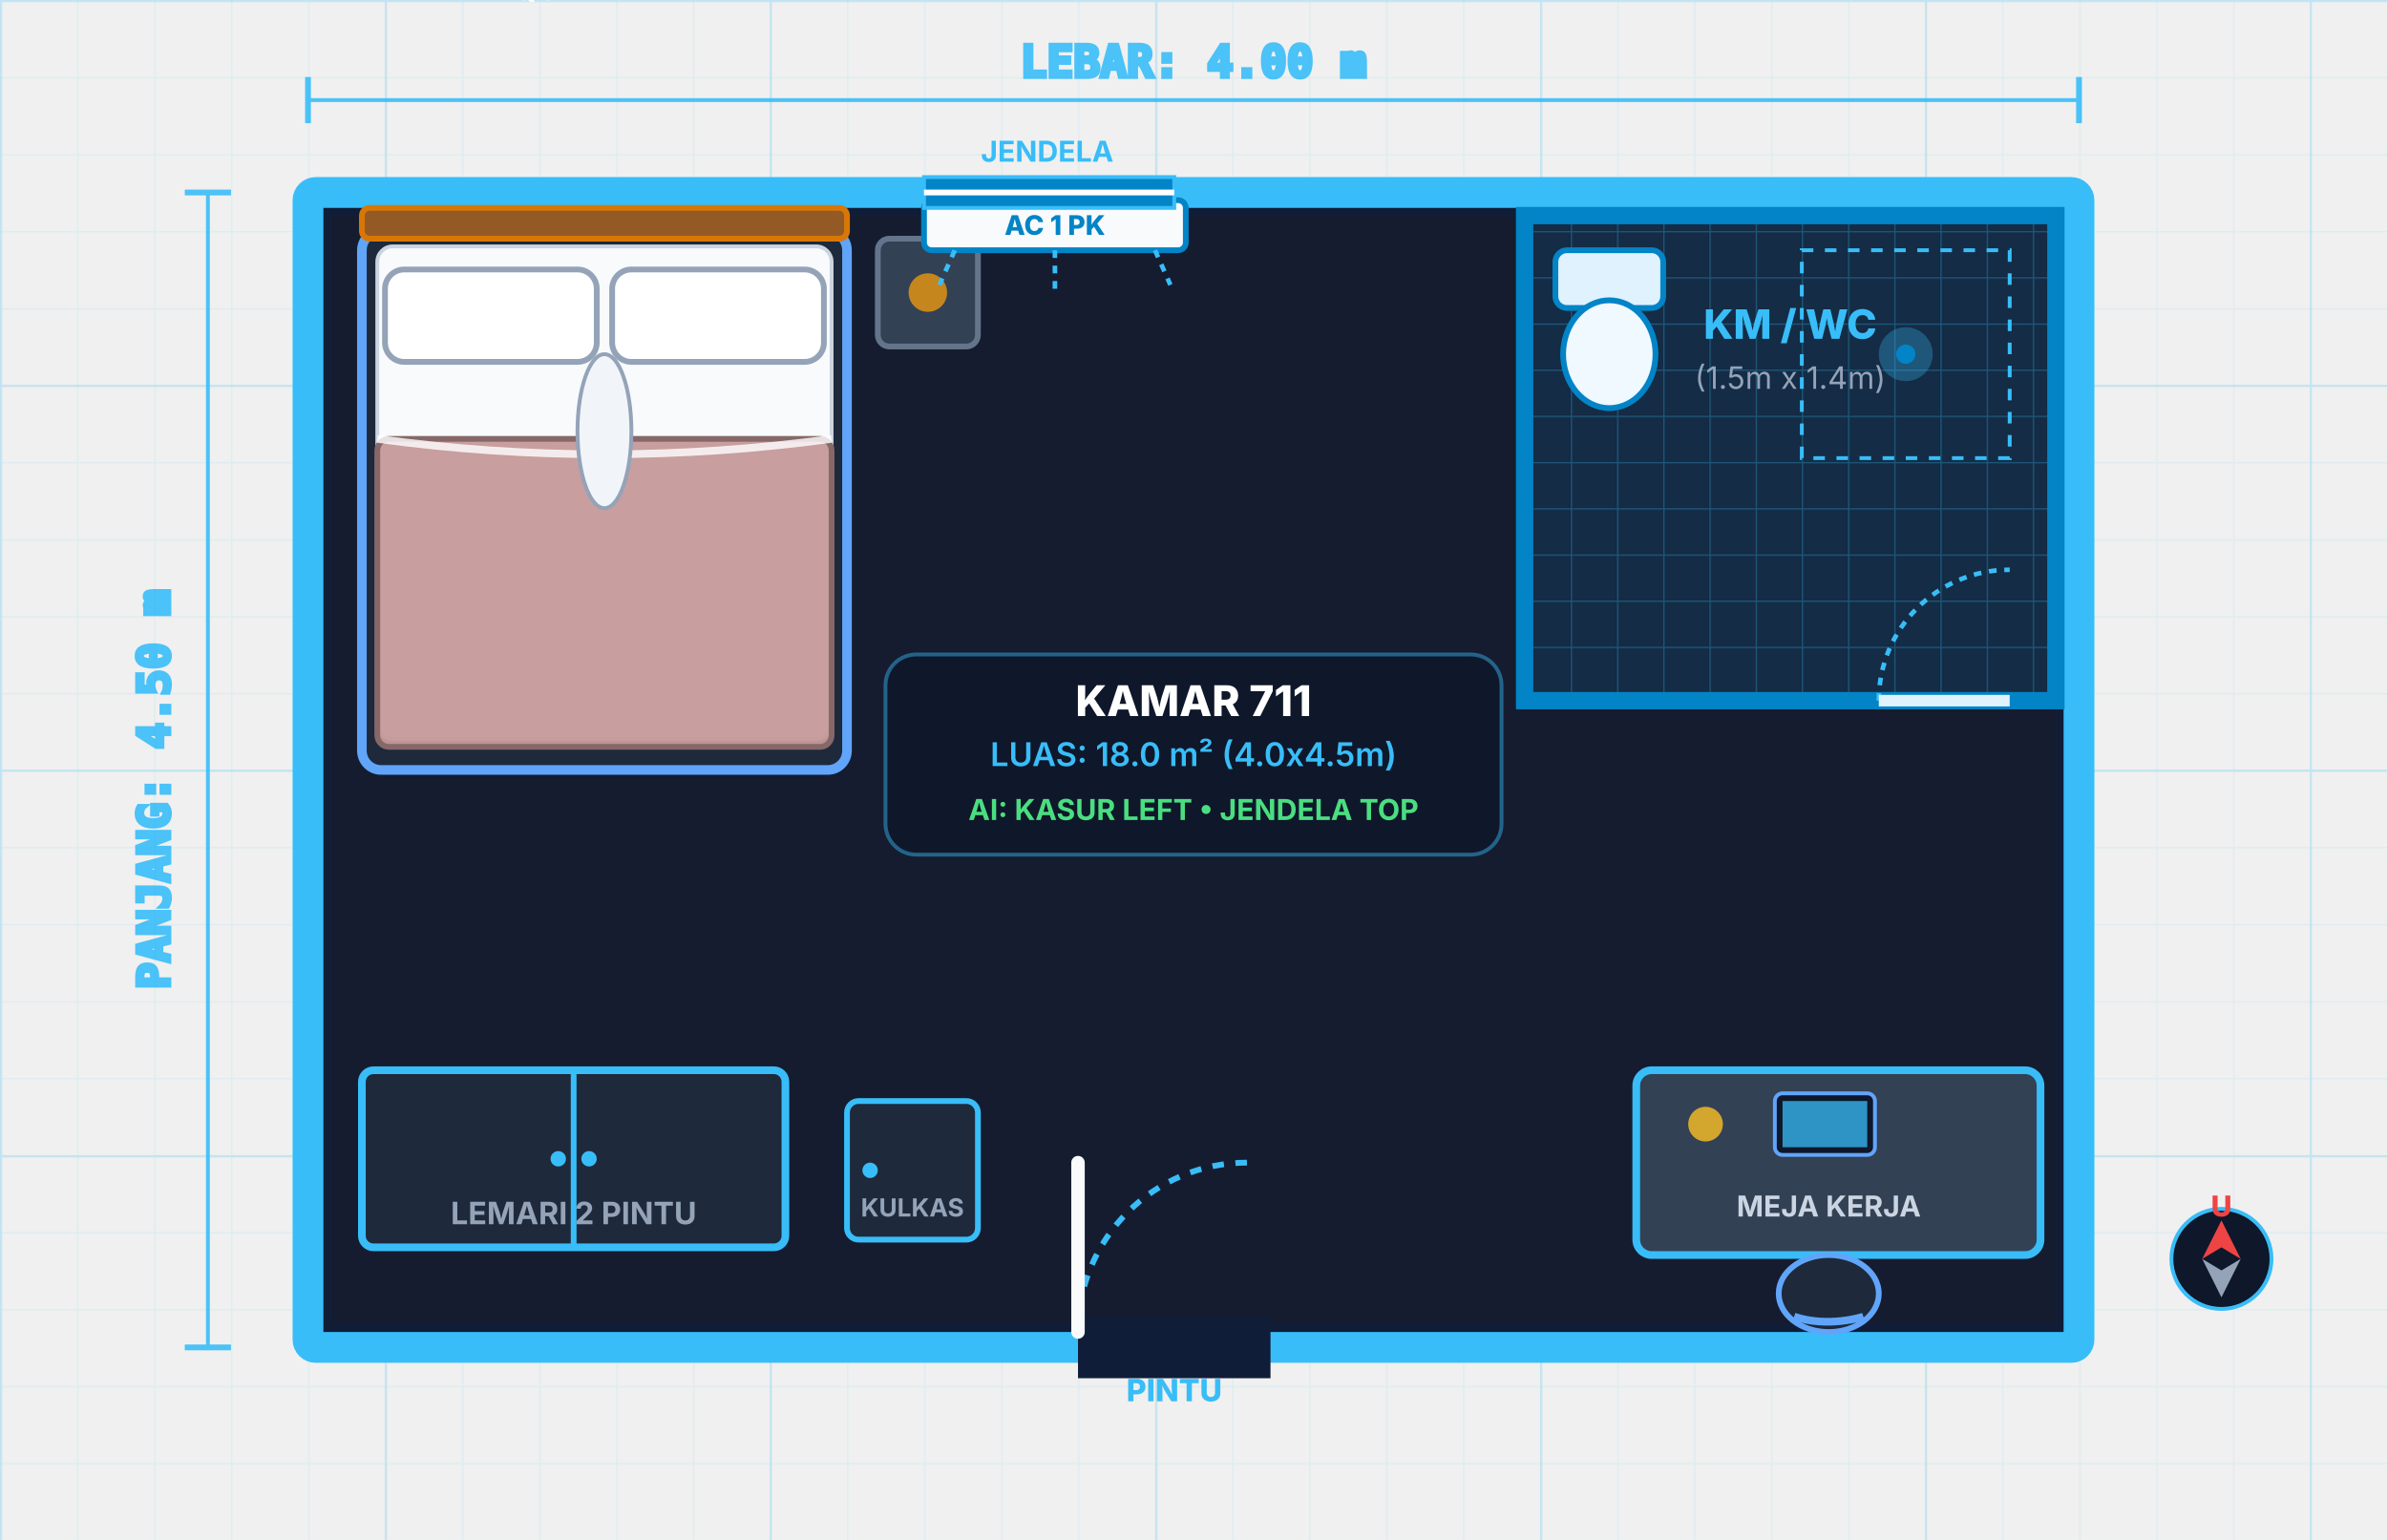
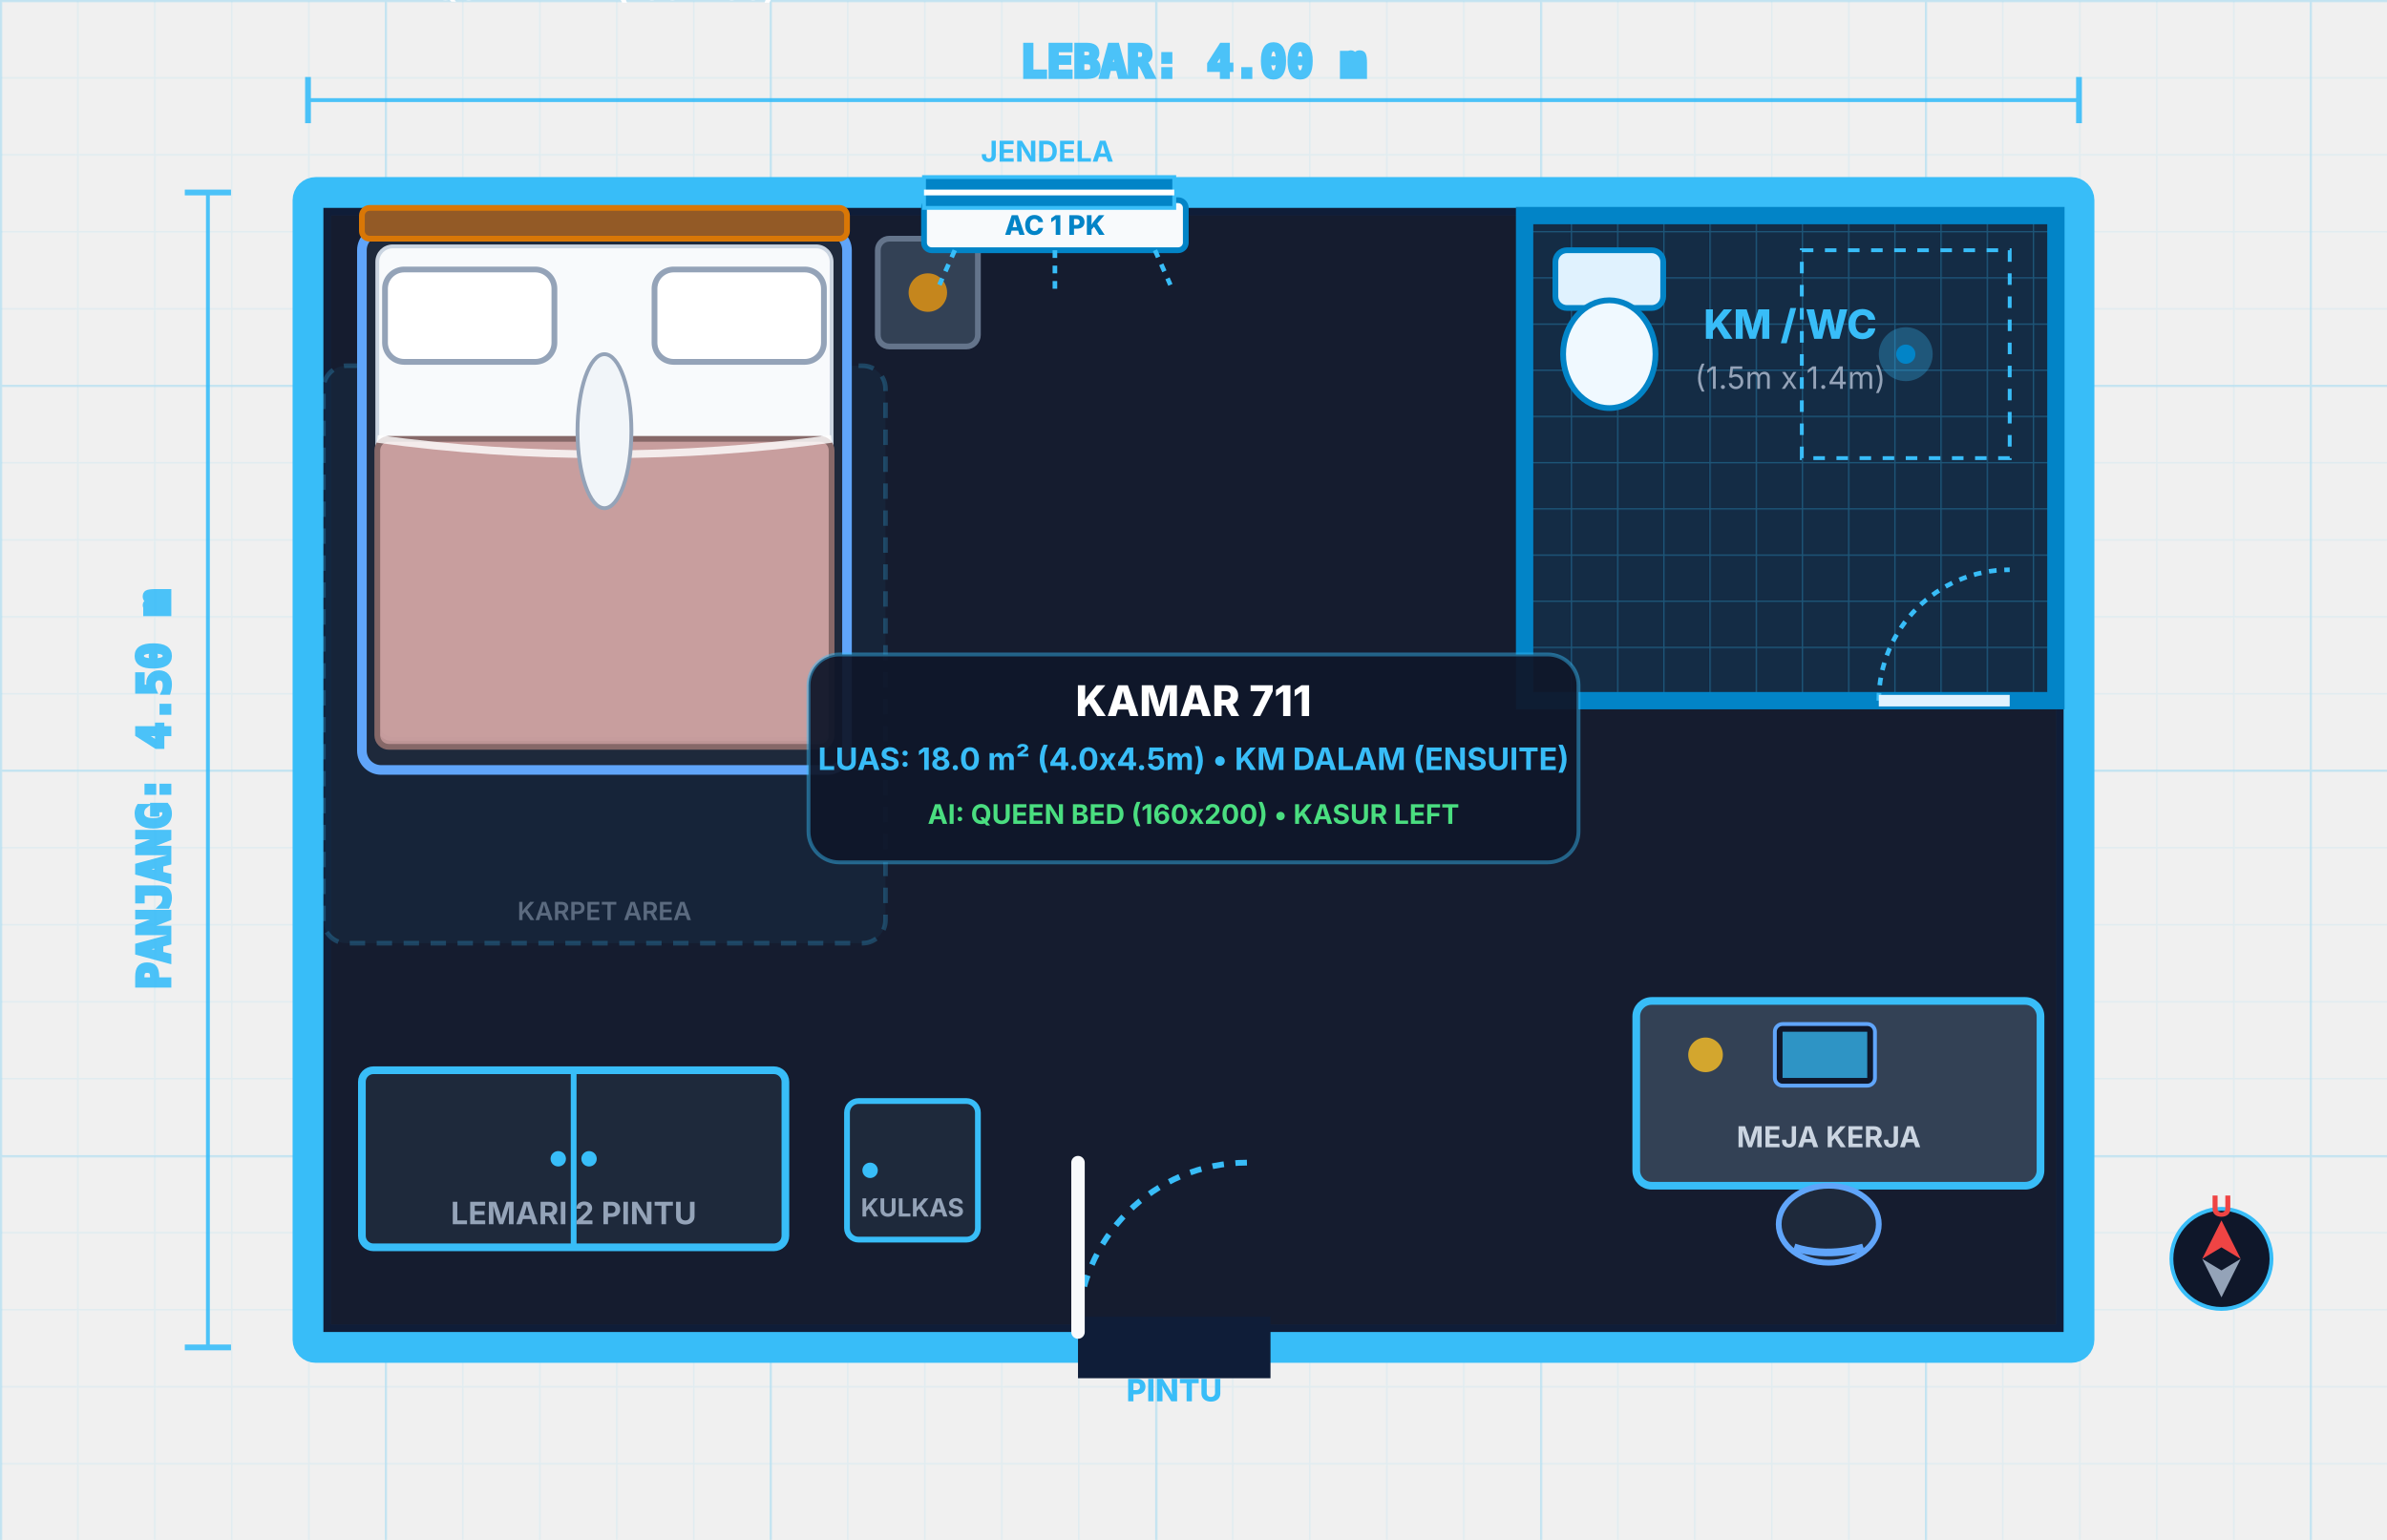
<svg xmlns="http://www.w3.org/2000/svg" viewBox="0 0 620 400" width="100%" height="100%" style="background:#0b1329; border-radius:12px; font-family:'Inter',system-ui,sans-serif;">
  <defs>
    <pattern id="grid_s_311" width="20" height="20" patternUnits="userSpaceOnUse">
      <path d="M 20 0 L 0 0 0 20" fill="none" stroke="rgba(56, 189, 248, 0.08)" stroke-width="0.8" />
    </pattern>
    <pattern id="grid_m_311" width="100" height="100" patternUnits="userSpaceOnUse">
      <path d="M 100 0 L 0 0 0 100" fill="none" stroke="rgba(56, 189, 248, 0.18)" stroke-width="1.2" />
    </pattern>
    <pattern id="tile_311" width="12" height="12" patternUnits="userSpaceOnUse">
      <rect width="12" height="12" fill="rgba(14, 165, 233, 0.12)" />
      <path d="M 12 0 L 0 0 0 12" fill="none" stroke="rgba(56, 189, 248, 0.28)" stroke-width="0.7" />
    </pattern>
  </defs>
  <rect width="620" height="400" fill="url(#grid_s_311)" />
  <rect width="620" height="400" fill="url(#grid_m_311)" />
  <g stroke="#38bdf8" stroke-width="1" opacity="0.9">
    <line x1="80" y1="26" x2="540" y2="26" />
    <line x1="80" y1="20" x2="80" y2="32" stroke-width="1.5" />
    <line x1="540" y1="20" x2="540" y2="32" stroke-width="1.5" />
    <text x="310" y="20" fill="#38bdf8" font-size="11.5" font-weight="700" text-anchor="middle" font-family="monospace">
      LEBAR: 4.00 m
    </text>
  </g>
  <g stroke="#38bdf8" stroke-width="1" opacity="0.9">
    <line x1="54" y1="50" x2="54" y2="350" />
    <line x1="48" y1="50" x2="60" y2="50" stroke-width="1.5" />
    <line x1="48" y1="350" x2="60" y2="350" stroke-width="1.5" />
    <text x="44" y="205" fill="#38bdf8" font-size="11.5" font-weight="700" text-anchor="middle" font-family="monospace" transform="rotate(-90 44 205)">
      PANJANG: 4.50 m
    </text>
  </g>
  <rect x="80" y="50" width="460" height="300" fill="#0f1d38" stroke="#38bdf8" stroke-width="8" rx="2" />
  <rect x="86" y="56" width="448" height="288" fill="#866055" opacity="0.22" />
  <rect x="86" y="56" width="448" height="288" fill="rgba(15, 23, 42, 0.75)" />
  <g>
    <rect x="396" y="56" width="138" height="126" fill="url(#tile_311)" stroke="#0284c7" stroke-width="4.5" />
    <text x="465" y="88" fill="#38bdf8" font-size="10.5" font-weight="800" text-anchor="middle">KM / WC</text>
    <text x="465" y="101" fill="#94a3b8" font-size="8" text-anchor="middle">(1.5m x 1.4m)</text>
    <rect x="404" y="65" width="28" height="15" rx="3" fill="#e0f2fe" stroke="#0284c7" stroke-width="1.5" />
    <ellipse cx="418" cy="92" rx="12" ry="14" fill="#f0f9ff" stroke="#0284c7" stroke-width="1.5" />
    <rect x="468" y="65" width="54" height="54" fill="none" stroke="#38bdf8" stroke-width="1" stroke-dasharray="3 3" />
    <circle cx="495" cy="92" r="7" fill="#38bdf8" opacity="0.3" />
    <circle cx="495" cy="92" r="2.5" fill="#0284c7" />
    <path d="M 488 182 A 34 34 0 0 1 522 148" fill="none" stroke="#38bdf8" stroke-width="1.2" stroke-dasharray="2 2" />
    <line x1="488" y1="182" x2="522" y2="182" stroke="#e0f2fe" stroke-width="3" />
  </g>
  <g>
+     <rect x="84" y="95" width="146" height="150" rx="6" fill="rgba(56, 189, 248, 0.05)" stroke="rgba(56, 189, 248, 0.25)" stroke-width="1.2" stroke-dasharray="4 3" />
+     <text x="157.0" y="239" fill="rgba(148, 163, 184, 0.55)" font-size="6.5" font-weight="600" text-anchor="middle">KARPET AREA</text>
+   </g>
+   <g>
    <rect x="94" y="60" width="126" height="140" rx="5" fill="#1e293b" stroke="#60a5fa" stroke-width="2.5" />
    <rect x="94" y="54" width="126" height="8" rx="2" fill="#935a26" stroke="#d97706" stroke-width="1.5" />
    <rect x="98" y="64" width="118" height="128" rx="4" fill="#f8fafc" stroke="#cbd5e1" stroke-width="1" />
    <rect x="98" y="114" width="118" height="80" rx="3" fill="#c69a9a" stroke="#866868" stroke-width="1.5" fill-opacity="0.95" />
    <path d="M 98 114 Q 157.0 122 216 114" fill="none" stroke="#ffffff" stroke-width="2" opacity="0.8" />
-     <rect x="100" y="70" width="55" height="24" rx="5" fill="#ffffff" stroke="#94a3b8" stroke-width="1.5" />
-     <rect x="159.0" y="70" width="55" height="24" rx="5" fill="#ffffff" stroke="#94a3b8" stroke-width="1.5" />
+     <rect x="100" y="70" width="44" height="24" rx="5" fill="#ffffff" stroke="#94a3b8" stroke-width="1.5" />
+     <rect x="170" y="70" width="44" height="24" rx="5" fill="#ffffff" stroke="#94a3b8" stroke-width="1.5" />
    <ellipse cx="157.0" cy="112" rx="7" ry="20" fill="#f1f5f9" stroke="#94a3b8" stroke-width="1" />
-     <text x="157.0" cy="160" fill="#ffffff" font-size="8.5" font-weight="800" text-anchor="middle">QUEEN BED</text>
+     <text x="157.0" cy="160" fill="#ffffff" font-size="8" font-weight="800" text-anchor="middle">QUEEN BED (160x200)</text>
  </g>
  <rect x="228" y="62" width="26" height="28" rx="3" fill="#334155" stroke="#64748b" stroke-width="1.5" />
  <circle cx="241" cy="76" r="5" fill="#f59e0b" opacity="0.75" />
  <g>
    <rect x="94" y="278" width="110" height="46" rx="3" fill="#1e293b" stroke="#38bdf8" stroke-width="2" />
    <line x1="149" y1="278" x2="149" y2="324" stroke="#38bdf8" stroke-width="1.5" />
    <circle cx="145" cy="301" r="2" fill="#38bdf8" />
    <circle cx="153" cy="301" r="2" fill="#38bdf8" />
    <text x="149" y="318" fill="#94a3b8" font-size="8" font-weight="700" text-anchor="middle">LEMARI 2 PINTU</text>
  </g>
  <g>
-     <rect x="425" y="278" width="105" height="48" rx="4" fill="#334155" stroke="#38bdf8" stroke-width="2" />
-     <rect x="461" y="284" width="26" height="16" rx="2" fill="#0f172a" stroke="#60a5fa" stroke-width="1" />
-     <rect x="463" y="286" width="22" height="12" fill="#38bdf8" opacity="0.75" />
-     <circle cx="443" cy="292" r="4.5" fill="#fbbf24" opacity="0.8" />
-     <ellipse cx="475" cy="336" rx="13" ry="10" fill="#1e293b" stroke="#60a5fa" stroke-width="1.5" />
-     <path d="M 466 342 C 475 345 484 342 484 342" stroke="#60a5fa" stroke-width="2" fill="none" />
-     <text x="475" y="316" fill="#cbd5e1" font-size="7.5" font-weight="700" text-anchor="middle">MEJA KERJA</text>
+     <rect x="425" y="260" width="105" height="48" rx="4" fill="#334155" stroke="#38bdf8" stroke-width="2" />
+     <rect x="461" y="266" width="26" height="16" rx="2" fill="#0f172a" stroke="#60a5fa" stroke-width="1" />
+     <rect x="463" y="268" width="22" height="12" fill="#38bdf8" opacity="0.75" />
+     <circle cx="443" cy="274" r="4.5" fill="#fbbf24" opacity="0.8" />
+     <ellipse cx="475" cy="318" rx="13" ry="10" fill="#1e293b" stroke="#60a5fa" stroke-width="1.5" />
+     <path d="M 466 324 C 475 327 484 324 484 324" stroke="#60a5fa" stroke-width="2" fill="none" />
+     <text x="475" y="298" fill="#cbd5e1" font-size="7.5" font-weight="700" text-anchor="middle">MEJA KERJA</text>
  </g>
  <g>
    <rect x="240" y="52" width="68" height="13" rx="2" fill="#f8fafc" stroke="#0284c7" stroke-width="1.5" />
    <path d="M 248 65 L 244 74" stroke="#38bdf8" stroke-width="1.2" stroke-dasharray="2 2" />
    <path d="M 274 65 L 274 76" stroke="#38bdf8" stroke-width="1.2" stroke-dasharray="2 2" />
    <path d="M 300 65 L 304 74" stroke="#38bdf8" stroke-width="1.2" stroke-dasharray="2 2" />
    <text x="274" y="61" fill="#0284c7" font-size="7" font-weight="800" text-anchor="middle">AC 1 PK</text>
  </g>
  <g>
    <rect x="220" y="286" width="34" height="36" rx="3" fill="#1e293b" stroke="#38bdf8" stroke-width="1.5" />
    <circle cx="226" cy="304" r="2" fill="#38bdf8" />
    <text x="237" y="316" fill="#94a3b8" font-size="6.5" font-weight="700" text-anchor="middle">KULKAS</text>
  </g>
  <g>
    <rect x="240" y="46" width="65" height="8" fill="#0284c7" stroke="#38bdf8" stroke-width="1" />
    <line x1="240" y1="50" x2="305" y2="50" stroke="#ffffff" stroke-width="1.5" />
    <text x="272" y="42" fill="#38bdf8" font-size="7.5" font-weight="700" text-anchor="middle">JENDELA</text>
  </g>
  <g>
    <rect x="280" y="342" width="50" height="16" fill="#0f1d38" />
    <path d="M 280 346 A 44 44 0 0 1 324 302" fill="none" stroke="#38bdf8" stroke-width="1.5" stroke-dasharray="3 3" />
    <line x1="280" y1="346" x2="280" y2="302" stroke="#f8fafc" stroke-width="3.5" stroke-linecap="round" />
    <text x="305" y="364" fill="#38bdf8" font-size="8" font-weight="800" text-anchor="middle">PINTU</text>
  </g>
  <g>
-     <rect x="230" y="170" width="160" height="52" rx="8" fill="rgba(15, 23, 42, 0.92)" stroke="rgba(56, 189, 248, 0.45)" stroke-width="1" />
+     <rect x="210" y="170" width="200" height="54" rx="8" fill="rgba(15, 23, 42, 0.94)" stroke="rgba(56, 189, 248, 0.45)" stroke-width="1" />
    <text x="310" y="186" fill="#ffffff" font-size="11" font-weight="800" text-anchor="middle">KAMAR 711</text>
-     <text x="310" y="199" fill="#38bdf8" font-size="8.5" font-weight="600" text-anchor="middle">LUAS: 18.0 m² (4.0x4.5m)</text>
-     <text x="310" y="213" fill="#4ade80" font-size="7.5" font-weight="700" text-anchor="middle">AI: KASUR LEFT • JENDELA TOP</text>
+     <text x="310" y="200" fill="#38bdf8" font-size="8" font-weight="700" text-anchor="middle">LUAS: 18.0 m² (4.0x4.5m) • KM DALAM (ENSUITE)</text>
+     <text x="310" y="214" fill="#4ade80" font-size="7" font-weight="700" text-anchor="middle">AI: QUEEN BED (160x200) • KASUR LEFT</text>
  </g>
  <g transform="translate(562, 312)">
    <circle cx="15" cy="15" r="13" fill="#0f172a" stroke="#38bdf8" stroke-width="1" />
    <path d="M 15 5 L 20 15 L 15 12 L 10 15 Z" fill="#ef4444" />
    <path d="M 15 25 L 20 15 L 15 18 L 10 15 Z" fill="#94a3b8" />
    <text x="15" y="4" fill="#ef4444" font-size="7.5" font-weight="800" text-anchor="middle">U</text>
  </g>
</svg>
